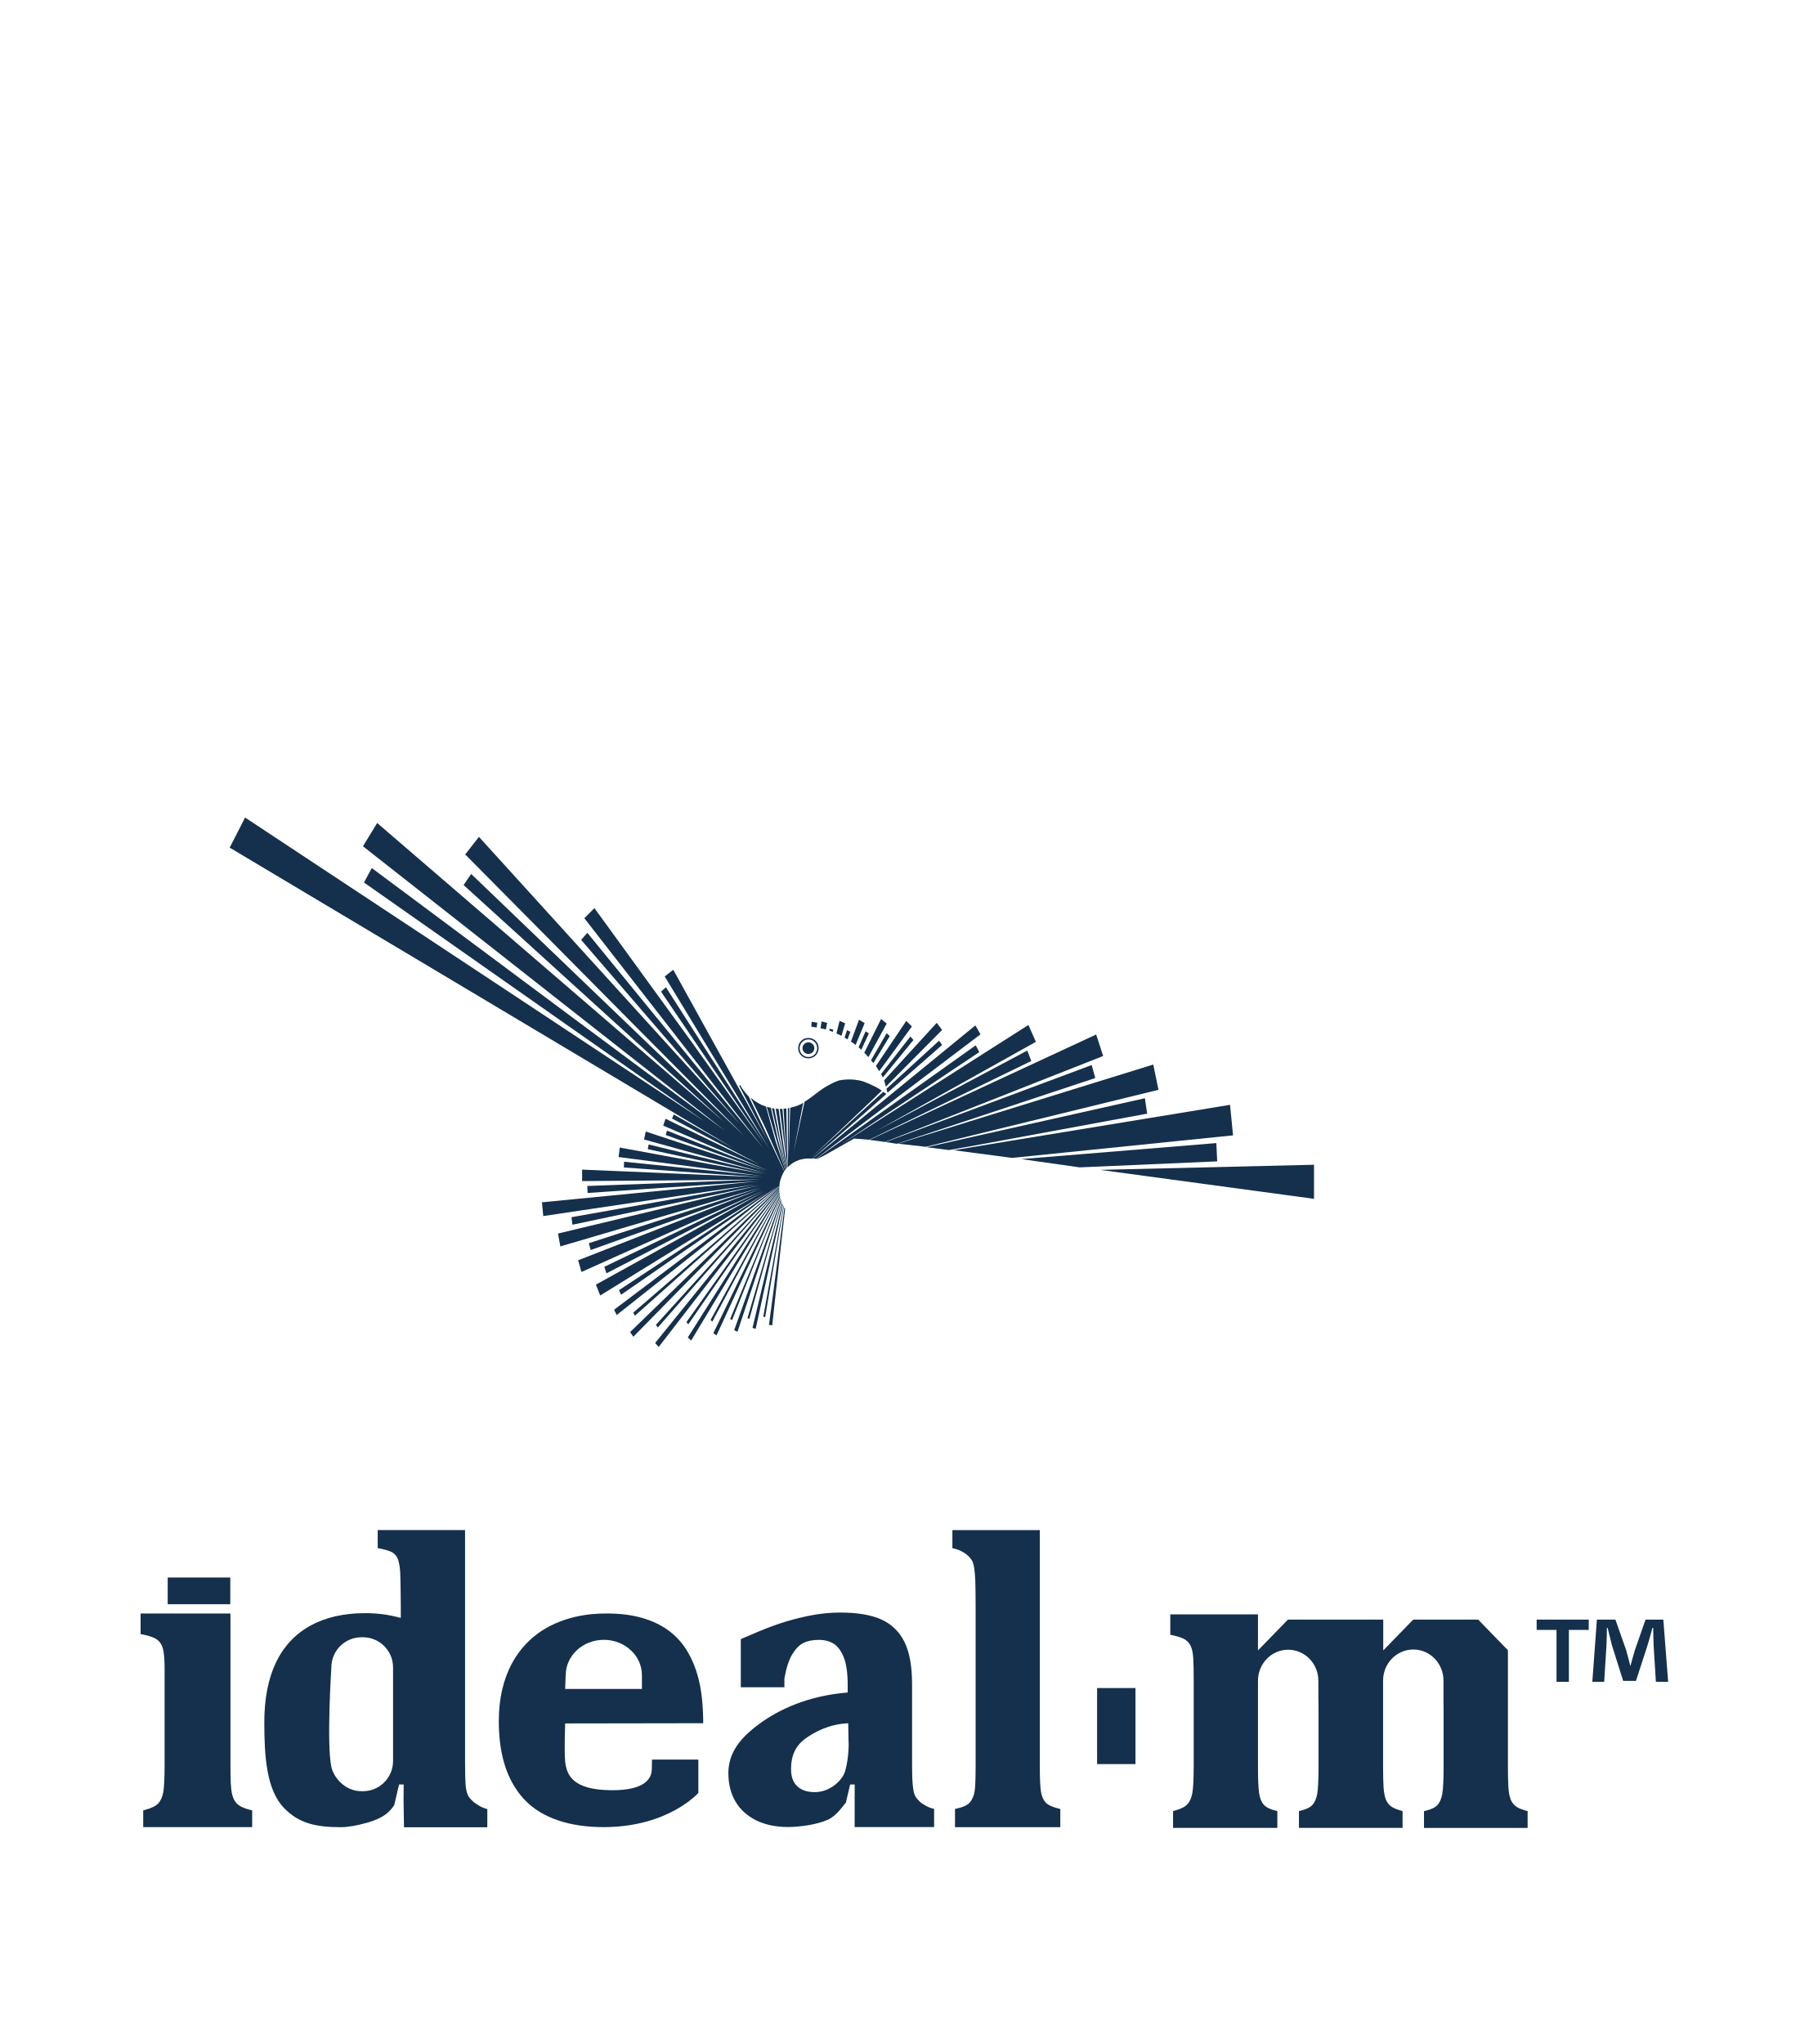
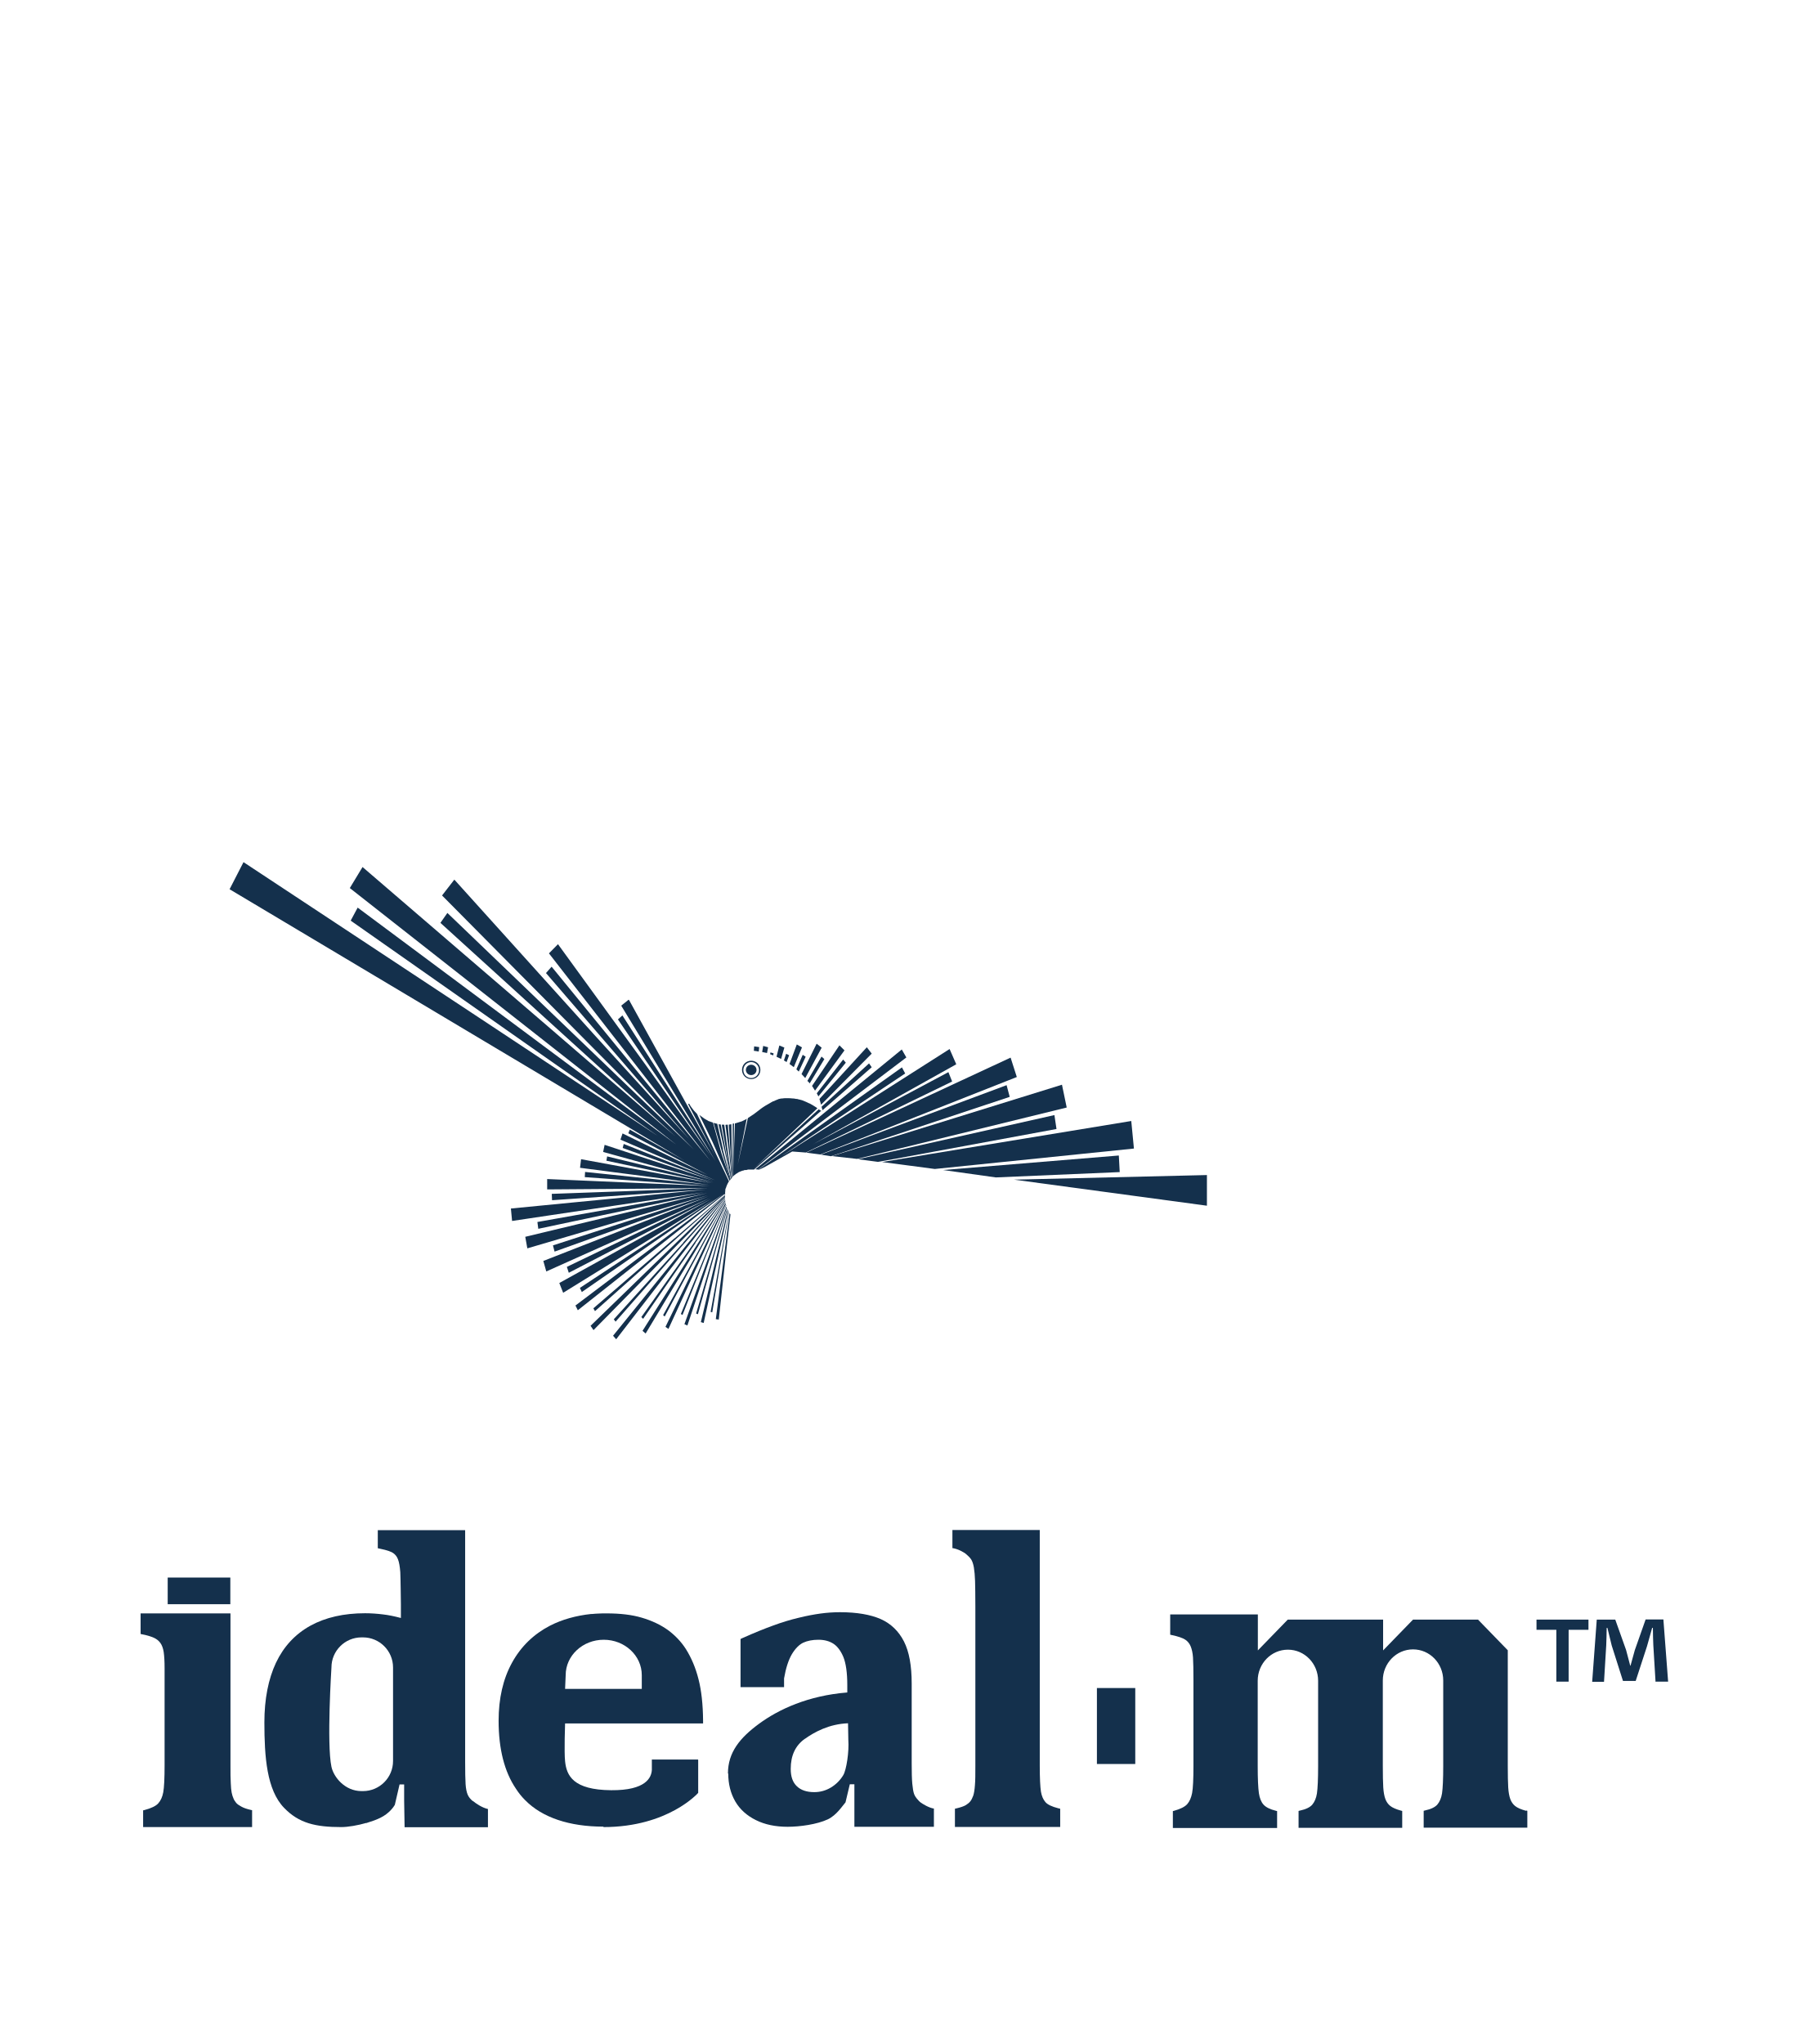
<svg xmlns="http://www.w3.org/2000/svg" id="Layer_2" data-name="Layer 2" viewBox="-13.02 -60 167.5 189.24">
  <g id="Layer_1-2" data-name="Layer 1">
-     <g id="monograma-259" transform="translate(0.00 15.69) scale(0.50394)">
+     <g id="monograma-270" transform="translate(0.00 19.82) scale(1.37104)">
      <g>
        <g>
-           <path d="M122.71,40.49c-1.06,0-1.88.82-1.88,1.88s.84,1.88,1.88,1.88,1.88-.82,1.88-1.88-.82-1.88-1.88-1.88ZM122.71,44c-.9,0-1.61-.72-1.61-1.62s.72-1.62,1.61-1.62,1.61.72,1.61,1.62-.71,1.62-1.61,1.62Z" fill="#14304c" />
-           <ellipse cx="122.71" cy="42.37" rx="1.09" ry="1.07" fill="#14304c" />
+           <path d="M41.24,13.41c-.35,0-.62.27-.62.62s.28.62.62.62.62-.27.62-.62-.27-.62-.62-.62ZM41.24,14.58c-.3,0-.53-.24-.53-.54s.24-.54.53-.54.53.24.53.54-.24.54-.53.54Z" fill="#14304c" />
+           <ellipse cx="41.24" cy="14.03" rx=".36" ry=".35" fill="#14304c" />
        </g>
-         <path d="M124.24,38.57l.1-.89-1.03-.16-.06.9c.33.04.66.09.99.15h0Z" fill="#14304c" />
-         <polygon points="126.16 37.73 125.14 37.46 124.93 38.71 125.92 38.93 126.16 37.73" fill="#14304c" />
-         <polygon points="129.46 37.8 128.44 37.36 127.86 39.66 128.79 40.11 129.46 37.8" fill="#14304c" />
-         <path d="M131.39,41.77l1.66-4-1.04-.62-1.48,4c.29.2.58.41.85.62h0Z" fill="#14304c" />
-         <path d="M133.73,44.03h0s3.37-6.19,3.37-6.19l-1.04-.82-3.08,6.18c.26.27.51.54.75.83Z" fill="#14304c" />
-         <path d="M135.36,46.02c.12.19.24.36.36.58h0s6.01-8.21,6.01-8.21l-1.03-1.03-5.58,8.28c.09.14.16.26.24.38Z" fill="#14304c" />
-         <polygon points="136.95 49.44 147.28 39.02 146.29 37.72 136.63 48.28 136.95 49.44" fill="#14304c" />
-         <polygon points="200.19 52.78 159.58 59.44 149.4 61.12 160.14 62.53 200.74 58.39 200.19 52.78" fill="#14304c" />
-         <polygon points="127.27 38.98 126.64 38.79 126.56 39.16 127.2 39.38 127.27 38.98" fill="#14304c" />
-         <path d="M129.91,40.75h0s.51-1.39.51-1.39l-.61-.3-.45,1.37c.17.1.35.2.54.32Z" fill="#14304c" />
-         <path d="M132.43,42.66h0s1.39-2.99,1.39-2.99l-.6-.4-1.29,2.95c.18.15.34.3.5.44Z" fill="#14304c" />
-         <path d="M134.21,44.61s.08.09.16.17l.03.04c.1.11.2.23.26.28h0s3-4.95,3-4.95l-.57-.53-2.88,4.98Z" fill="#14304c" />
-         <polygon points="136.07 47.12 136.39 47.75 142.01 40.87 141.45 40.23 136.07 47.12" fill="#14304c" />
-         <path d="M137.05,49.85c.04.12.07.23.09.33.03.12.07.25.11.38h0s10.03-8.77,10.03-8.77l-.55-.8-9.69,8.86Z" fill="#14304c" />
-         <path d="M154.33,39.82l-.94-1.63-17.25,14.1-12.61,10.34c.19.01.37.04.57.07h0s12.58-9.5,12.58-9.5l17.65-13.37Z" fill="#14304c" />
-         <path d="M118.3,64.97c.05-.07.1-.15.15-.22l-1.86-5.58h.02s-.02-.04-.02-.04l-1.67-6.03c-.24-.08-.47-.17-.75-.28l-.18-.07v-.03c-.6-.28-1.14-.63-1.6-1.04-.05-.03-.09-.06-.13-.09h-.02s-.09-.07-.13-.1h0s2.66,5.45,2.66,5.45l3.54,8.03Z" fill="#14304c" />
-         <path d="M163.67,44.72l-.74-1.91-27.73,14.76,29.31-16.36-1.37-3.1-22.12,14.09-12.32,7.86,7.86-5.25,17.55-11.71-.65-1.25-17.26,12.27-12.04,8.57s.04,0,.07.01c.03,0,.06,0,.08.01h0s1.13-.52,1.13-.52l5.67-3.21,1.2.08,1.56.14,7.44-3.6,22.37-10.88Z" fill="#14304c" />
-         <path d="M107.07,76.68l-16.55,14.28.32.56,26.53-23.64s0-.03,0-.05c0,0,0-.02,0-.04v-.03l-10.31,8.92Z" fill="#14304c" />
-         <path d="M117.37,68.13v-.02c0-.05,0-.12,0-.18v-.02s-10.4,10.11-10.4,10.11l-17.02,16.51.59.86,16.69-16.98,10.13-10.28Z" fill="#14304c" />
-         <polygon points="176.87 43.81 175.59 39.86 147.21 53.03 133.96 59.21 133.96 59.21 133.93 59.23 136.79 59.6 147.93 55.22 176.87 43.81" fill="#14304c" />
-         <polygon points="187.04 50.02 186.08 45.38 152.49 55.78 139.15 59.92 144.29 60.49 153.03 58.34 187.04 50.02" fill="#14304c" />
-         <polygon points="184.96 54.4 184.54 51.57 151.74 58.92 144.43 60.57 148.53 61.09 151.97 60.49 184.96 54.4" fill="#14304c" />
-         <path d="M108.85,77.58l-14.16,15.62.35.49,22.32-25.38s0-.05,0-.08c0-.01,0-.03,0-.05v-.02s-8.51,9.4-8.51,9.4Z" fill="#14304c" />
-         <polygon points="174.77 45.47 146.84 55.89 136.9 59.61 136.91 59.61 136.88 59.62 138.98 59.94 175.42 47.86 174.77 45.47" fill="#14304c" />
-         <path d="M117.39,67.74s0-.06.01-.1c0,0,0-.02,0-.03v-.04s0-.04,0-.04v-.05s0,0,0,0v-.07c.02-.07.03-.15.03-.23v-.09s.03-.01.03-.01c0-.01.03-.14.03-.14,0-.05.02-.1.03-.14v-.05s.03-.08.04-.11l.03-.11s.05-.16.05-.16c.16-.5.37-.97.63-1.39l-6.52-13.72c-.14-.15-.31-.33-.47-.52-.04-.04-.07-.08-.11-.13-.42-.51-.78-1.04-.98-1.44l-.2.1,5.39,10.33-6.84-12.35-10.61-19.19-.1-.07-1.52,1.21,19.22,31.66-7.68-11.98-11.32-17.7-.9.8,11.73,17.32,7.14,10.51-13.09-18.36-18.02-24.81-1.85,1.86,32.92,42.28-13.79-16.88-18.58-22.72-1.14,1.3,19.07,22.12,10.1,11.71-19.49-21.43L62.17,3.55l-2.52,3.23,29.61,29.89,21.71,21.88L60.75,10.37l-1.4,2.03,47.88,43.51-25.91-22.33L43.47,1l-2.61,4.28,39,30.65,27.55,21.64-26.61-19.76L42.48,9.28l-1.43,2.66,38.94,27.33,23.66,16.57-36.5-24.15L19.2,0l-2.83,5.53,79.82,47.62,12.83,7.64-11.06-6.24-.3.76,16.14,8.47-17.34-8.44-.43,1.26,11.74,5.04,7.56,3.24-7.16-2.82-11.46-4.55-.2.82,11.53,4.16,6.9,2.51-8.54-2.84-13.58-4.47-.31,1.46,22.49,6.22-8.29-2.05-13.36-3.26-.15.87,13.43,2.88,8.06,1.71-10.34-1.89-16.3-3-.22,1.74,16.42,2.15,9.91,1.33-9.31-.97-16-1.65-.05,1.06,16.02,1.15,9.39.65-33.08-1.41v2.11s20.41-.16,20.41-.16l12.3-.13-11.62.45-20.14.74.06,1.29,31.36-2.16-14.63,1.42-25.12,2.45.24,2.53,39.04-5.82-11.65,2.08-22.21,3.95.18,1.38,22.1-4.67,12.35-2.6-13.2,3.16-23.9,5.73.43,2.36,23.69-6.96,13.11-3.86-10.89,3.54-20.67,6.69.33,1.26,20.46-7.33,10.9-3.94-11.64,4.55-22.02,8.6.61,2.15,33.34-14.95-9.89,4.75-19.25,9.25.39,1.2,19.05-9.88,10-5.19-30.98,17.14.78,2,19.94-12.31,10.85-6.7-9.46,6.23-17.87,11.8.38.84,17.7-12.24,11.2-7.74-11.61,8.73-18.57,14,.47.98,18.35-14.53,11.52-9.14Z" fill="#14304c" />
-         <path d="M117.37,68.52s0-.09-.02-.14l-8.47,10.44-14.33,17.71.65.74,22.17-28.69v-.06Z" fill="#14304c" />
-         <path d="M116.96,58.56h.02v-.02h0s-1.17-5.2-1.17-5.2c-.26-.06-.52-.13-.75-.19h0l1.61,5.52,1.79,6.07s.06-.08.09-.12l-1.57-5.99-.02-.08Z" fill="#14304c" />
-         <path d="M118.3,71.65l-.85,6.47-1.98,15.08.59.09,1.66-15.12.72-6.31s-.07-.1-.11-.16l-.04-.04Z" fill="#14304c" />
-         <path d="M118.02,71.13l-.03-.07s-.04-.09-.08-.13l-1.76,7.25-3.71,15.58.58.18,3.43-15.69,1.57-7.13Z" fill="#14304c" />
-         <path d="M118.2,71.45s-.02-.03-.03-.05c-.01-.02-.03-.04-.05-.06l-1.14,6.2-2.56,14.15.35.09,2.38-14.2,1.05-6.12Z" fill="#14304c" />
-         <path d="M118.66,53.43c-.17.03-.35.05-.52.08l.67,10.8s.07-.08.1-.11l-.15-4.76-.1-6Z" fill="#14304c" />
-         <path d="M137.01,50.76l-.55-.37-13.3,12.17,10.86-10.28,2.17-2.1c-.08-.07-.16-.12-.23-.17-.17-.12-.35-.23-.58-.36,0,0-.01,0-.02-.01h-.01c-.1-.06-.21-.12-.31-.17-.05-.03-.11-.05-.16-.08-.15-.08-.29-.14-.42-.2l-.09-.04h0s0,0,0,0c-.17-.08-.34-.16-.52-.24l-.88-.36h0s-.05-.02-.05-.02c-.13-.04-.27-.08-.43-.13l-.11-.03h0s-.07-.02-.07-.02c-.16-.03-.28-.06-.4-.08l-.12-.02c-.18-.03-.34-.05-.51-.07l-.13-.02c-.29-.03-.59-.04-.9-.04h-.07s-.06,0-.06,0c-.16,0-.31,0-.47.02h-.11s-.03,0-.03,0c-.17.01-.34.03-.53.06h-.11s-.04.02-.04.02c-.18.03-.32.05-.46.08h-.05s-.04.02-.04.02l-.13.05c-.33.12-.67.26-1,.42l-.08.04-.11.06c-.15.07-.31.16-.5.26l-.11.06-.08.05c-.16.09-.32.18-.48.28l-.09.05-.11.07c-.14.09-.28.18-.41.27l-.1.07-.09.06c-.11.07-.21.14-.31.22-.23.19-.45.35-.66.51-.16.12-.31.23-.47.35,0,0-.33.24-.39.29l-.14.1c-.12.09-.24.17-.36.26-.24.16-.44.3-.65.42l-.02.09h-.01s-2.04,9.43-2.04,9.43l1.83-9.38c-.09.09-.2.17-.33.25l-.08.04c-.07.04-.14.07-.24.11-.08.04-.17.07-.25.11-.09.04-.18.07-.26.1-.1.04-.19.07-.29.1-.09.03-.19.06-.28.09-.06.02-.11.03-.17.05-.16.04-.3.08-.46.11-.01,0-.02,0-.04.01l-.32,9.57.15-9.54-.11.03c-.05.01-.11.03-.16.04l.02,10.78c.23-.24.5-.46.79-.66l.06-.04c.16-.11.33-.21.52-.3l.05-.02c.11-.05.23-.1.32-.14h.01s.06-.03.06-.03h.02s.24-.1.24-.1l.1-.03c.11-.03.21-.06.31-.08h.05s.02-.02.02-.02h.03s.07-.02.1-.03l.18-.03c.1-.02.21-.04.32-.05,0,0,.02,0,.03,0h.03s.01,0,.01,0h.04s.06,0,.08-.01h.12s.18-.01.18-.01c.09,0,.18-.01.28-.01.01,0,.03,0,.05,0,.01,0,.02,0,.04,0,.01,0,.03,0,.04,0,.01,0,.03,0,.04,0,0,0,.02,0,.04,0,.01,0,.02,0,.03,0,.09,0,.18,0,.27.01h.07s9.73-8.48,9.73-8.48l3.82-3.37Z" fill="#14304c" />
-         <path d="M117.25,53.53c-.16,0-.32-.02-.5-.03h-.05s1.91,11.02,1.91,11.02c.03-.04.06-.07.09-.11l.02-.02-.76-5.31-.72-5.55Z" fill="#14304c" />
-         <path d="M117.57,53.54h-.12s.82,6.24.82,6.24l.48,4.6s.04-.04.05-.06l-.86-10.8c-.12,0-.24.01-.37.02Z" fill="#14304c" />
-         <path d="M116.44,53.46c-.06,0-.11-.02-.17-.03h-.03c-.08-.02-.16-.03-.24-.04l1.41,6.17,1.14,5.05s.04-.06.06-.08l-1.04-5.02-1.14-6.05Z" fill="#14304c" />
-         <path d="M117.45,69.37s0-.05,0-.07c0-.02,0-.04-.02-.06l-4.49,8.11-8.21,14.96.33.29,8.07-15.13,4.33-8.1Z" fill="#14304c" />
-         <path d="M117.52,69.73v-.02c-.02-.06-.03-.13-.05-.19l-4.27,8.79-7.96,16.42.59.41,7.66-16.65,4.03-8.75Z" fill="#14304c" />
-         <path d="M117.82,70.81l.02-.07v-.02s-.04-.08-.07-.12l-2.04,6.93-4.22,14.45.35.14,4.04-14.52,1.92-6.78Z" fill="#14304c" />
-         <path d="M111.32,77.63l6.06-8.79s0-.05,0-.09c0-.02,0-.04-.01-.07l-6.24,8.77-10.84,15.26.36.38,10.68-15.46Z" fill="#14304c" />
-         <path d="M117.42,69.12v-.06s-.02-.09-.03-.13l-6.08,9.58-10.76,17.01.62.56,10.42-17.3,5.84-9.67Z" fill="#14304c" />
-         <path d="M117.6,70.04s-.01-.04-.02-.05c0-.02-.01-.05-.03-.07l-3.14,7.53-6.07,14.66.35.21,5.89-14.8,3.02-7.48Z" fill="#14304c" />
-         <path d="M117.72,70.43s-.02-.07-.04-.12v-.03s-.04-.07-.04-.07l-2.85,7.98-5.72,16,.61.28,5.39-16.15,2.65-7.91Z" fill="#14304c" />
-         <polygon points="197.67 59.81 161.82 62.75 172.56 64.27 197.83 63.17 197.67 59.81" fill="#14304c" />
-         <polygon points="215.62 63.79 176.29 64.73 215.62 70.05 215.62 63.79" fill="#14304c" />
+         <path d="M41.75,12.78l.03-.29-.34-.05-.02.3c.11.01.22.03.33.05h0Z" fill="#14304c" />
+         <polygon points="42.38 12.5 42.05 12.41 41.98 12.82 42.31 12.89 42.38 12.5" fill="#14304c" />
+         <polygon points="43.48 12.52 43.14 12.38 42.95 13.14 43.26 13.29 43.48 12.52" fill="#14304c" />
+         <path d="M44.12,13.84l.55-1.33-.35-.2-.49,1.32c.1.07.19.14.28.21h0Z" fill="#14304c" />
+         <path d="M44.89,14.58h0s1.11-2.05,1.11-2.05l-.34-.27-1.02,2.05c.09.09.17.18.25.27Z" fill="#14304c" />
+         <path d="M45.43,15.24c.04.06.08.12.12.19h0s1.99-2.72,1.99-2.72l-.34-.34-1.85,2.74s.05.09.08.12Z" fill="#14304c" />
+         <polygon points="45.96 16.38 49.38 12.93 49.05 12.5 45.85 15.99 45.96 16.38" fill="#14304c" />
+         <polygon points="66.91 17.48 53.46 19.69 50.08 20.25 53.64 20.72 67.09 19.34 66.91 17.48" fill="#14304c" />
+         <polygon points="42.75 12.91 42.54 12.85 42.52 12.97 42.73 13.05 42.75 12.91" fill="#14304c" />
+         <path d="M43.63,13.5h0s.17-.46.17-.46l-.2-.1-.15.45c.06.03.11.07.18.11Z" fill="#14304c" />
+         <path d="M44.46,14.13h0s.46-.99.46-.99l-.2-.13-.43.98c.06.05.11.1.16.15Z" fill="#14304c" />
+         <path d="M45.05,14.78s.03.03.05.06h.01s.07.09.08.1h0s.99-1.64.99-1.64l-.19-.17-.96,1.65Z" fill="#14304c" />
+         <polygon points="45.67 15.61 45.78 15.82 47.63 13.54 47.45 13.33 45.67 15.61" fill="#14304c" />
+         <path d="M45.99,16.51s.02.08.03.11c.01.04.02.08.04.13h0s3.32-2.9,3.32-2.9l-.18-.26-3.21,2.93Z" fill="#14304c" />
+         <path d="M51.72,13.19l-.31-.54-5.71,4.67-4.18,3.42c.06,0,.12.01.19.02h0s4.17-3.15,4.17-3.15l5.85-4.43Z" fill="#14304c" />
+         <path d="M39.78,21.52s.03-.05.05-.07l-.62-1.85h0s0-.01,0-.01l-.55-2c-.08-.03-.16-.06-.25-.09l-.06-.02h0c-.19-.1-.37-.22-.53-.35-.02-.01-.03-.02-.04-.03h0s-.03-.02-.04-.03h0s.88,1.81.88,1.81l1.17,2.66Z" fill="#14304c" />
+         <path d="M54.81,14.81l-.25-.63-9.18,4.89,9.71-5.42-.45-1.03-7.33,4.67-4.08,2.6,2.6-1.74,5.81-3.88-.22-.41-5.72,4.07-3.99,2.84s.01,0,.02,0c0,0,.02,0,.03,0h0s.37-.17.37-.17l1.88-1.06.4.03.52.04,2.46-1.19,7.41-3.6Z" fill="#14304c" />
+         <path d="M36.06,25.4l-5.48,4.73.11.19,8.79-7.83s0-.01,0-.02c0,0,0,0,0-.01h0s-3.41,2.94-3.41,2.94Z" fill="#14304c" />
+         <path d="M39.47,22.57h0s0-.04,0-.07h0s-3.44,3.34-3.44,3.34l-5.64,5.47.2.29,5.53-5.62,3.36-3.41Z" fill="#14304c" />
+         <polygon points="59.18 14.51 58.76 13.2 49.36 17.57 44.97 19.61 44.97 19.61 44.96 19.62 45.91 19.74 49.6 18.29 59.18 14.51" fill="#14304c" />
+         <polygon points="62.55 16.57 62.23 15.03 51.11 18.48 46.69 19.85 48.39 20.04 51.29 19.33 62.55 16.57" fill="#14304c" />
+         <polygon points="61.86 18.02 61.72 17.08 50.86 19.52 48.44 20.06 49.8 20.24 50.93 20.04 61.86 18.02" fill="#14304c" />
+         <path d="M36.65,25.7l-4.69,5.17.12.16,7.39-8.41s0-.02,0-.03c0,0,0,0,0-.02h0s-2.82,3.11-2.82,3.11Z" fill="#14304c" />
+         <polygon points="58.49 15.06 49.23 18.51 45.94 19.75 45.94 19.75 45.94 19.75 46.63 19.86 58.7 15.85 58.49 15.06" fill="#14304c" />
+         <path d="M39.48,22.44s0-.02,0-.03c0,0,0,0,0,0h0v-.04s0,0,0,0v-.02s0-.05,0-.07v-.03s.01,0,.01,0c0,0,0-.04,0-.04,0-.02,0-.03,0-.05v-.02s.01-.03.01-.04v-.04s.03-.05.03-.05c.05-.17.12-.32.21-.46l-2.16-4.55s-.1-.11-.16-.17c-.01-.01-.02-.03-.04-.04-.14-.17-.26-.34-.33-.48l-.07.03,1.79,3.42-2.27-4.09-3.51-6.36-.03-.02-.5.4,6.37,10.49-2.54-3.97-3.75-5.86-.3.27,3.89,5.74,2.37,3.48-4.34-6.08-5.97-8.22-.61.62,10.9,14.01-4.57-5.59-6.15-7.52-.38.43,6.32,7.33,3.35,3.88-6.46-7.1L21.19,1.18l-.83,1.07,9.81,9.9,7.19,7.25L20.72,3.43l-.47.67,15.86,14.41-8.58-7.4L14.99.33l-.86,1.42,12.92,10.15,9.12,7.17-8.81-6.55L14.66,3.07l-.47.88,12.9,9.05,7.84,5.49-12.09-8L6.95,0l-.94,1.83,26.44,15.77,4.25,2.53-3.66-2.07-.1.25,5.35,2.81-5.74-2.8-.14.42,3.89,1.67,2.5,1.07-2.37-.94-3.8-1.51-.07.27,3.82,1.38,2.29.83-2.83-.94-4.5-1.48-.1.48,7.45,2.06-2.75-.68-4.43-1.08-.05.29,4.45.95,2.67.57-3.43-.63-5.4-.99-.07.58,5.44.71,3.28.44-3.08-.32-5.3-.55-.02.35,5.31.38,3.11.22-10.96-.47v.7s6.76-.05,6.76-.05l4.07-.04-3.85.15-6.67.24.02.43,10.39-.72-4.85.47-8.32.81.08.84,12.93-1.93-3.86.69-7.36,1.31.06.46,7.32-1.55,4.09-.86-4.37,1.05-7.92,1.9.14.78,7.85-2.31,4.34-1.28-3.61,1.17-6.85,2.22.11.42,6.78-2.43,3.61-1.3-3.86,1.51-7.29,2.85.2.71,11.04-4.95-3.27,1.57-6.38,3.07.13.4,6.31-3.27,3.31-1.72-10.26,5.68.26.66,6.6-4.08,3.59-2.22-3.14,2.06-5.92,3.91.13.28,5.86-4.06,3.71-2.56-3.85,2.89-6.15,4.64.16.32,6.08-4.81,3.82-3.03Z" fill="#14304c" />
+         <path d="M39.47,22.7s0-.03,0-.05l-2.81,3.46-4.75,5.87.21.24,7.34-9.5v-.02Z" fill="#14304c" />
+         <path d="M39.34,19.4h0s0,0,0,0l-.39-1.73c-.09-.02-.17-.04-.25-.06h0l.53,1.83.59,2.01s.02-.03.03-.04l-.52-1.98v-.03Z" fill="#14304c" />
+         <path d="M39.78,23.73l-.28,2.14-.65,4.99.2.03.55-5.01.24-2.09s-.02-.03-.03-.05h-.01Z" fill="#14304c" />
+         <path d="M39.69,23.56v-.02s-.03-.03-.04-.04l-.58,2.4-1.23,5.16.19.06,1.14-5.2.52-2.36Z" fill="#14304c" />
+         <path d="M39.75,23.67s0-.01,0-.02c0,0,0-.01-.02-.02l-.38,2.05-.85,4.69.11.03.79-4.7.35-2.03Z" fill="#14304c" />
+         <path d="M39.9,17.7c-.06,0-.12.02-.17.03l.22,3.58s.02-.03.03-.04l-.05-1.58-.03-1.99Z" fill="#14304c" />
+         <path d="M45.98,16.81l-.18-.12-4.41,4.03,3.6-3.41.72-.69s-.05-.04-.08-.06c-.06-.04-.12-.08-.19-.12,0,0,0,0,0,0h0s-.07-.04-.1-.06c-.02,0-.04-.02-.05-.03-.05-.03-.1-.05-.14-.07h-.03s0-.01,0-.01h0c-.06-.03-.11-.05-.17-.08l-.29-.12h0s-.02,0-.02,0c-.04-.01-.09-.03-.14-.04h-.04s0-.01,0-.01h-.02c-.05-.02-.09-.03-.13-.03h-.04c-.06-.02-.11-.02-.17-.03h-.04c-.1-.01-.2-.02-.3-.02h-.02s-.02,0-.02,0c-.05,0-.1,0-.15,0h-.04s-.01,0-.01,0c-.06,0-.11.01-.18.02h-.04s-.01,0-.01,0c-.06,0-.11.02-.15.03h-.02s-.01,0-.01,0l-.04.02c-.11.04-.22.09-.33.14h-.03s-.04.03-.04.03c-.05.02-.1.05-.16.09l-.04.02-.03.02c-.05.03-.11.06-.16.09l-.03.02-.04.02s-.09.06-.14.09l-.03.02-.03.02s-.07.05-.1.07c-.08.06-.15.12-.22.17-.05.04-.1.08-.16.12,0,0-.11.08-.13.1l-.05.03s-.08.06-.12.08c-.08.05-.15.1-.21.14v.03s-.01,0-.01,0l-.68,3.12.61-3.11s-.07.06-.11.08h-.03s-.05.04-.08.05c-.03.01-.06.02-.08.04-.03.01-.06.02-.09.03-.03.01-.06.02-.1.03-.03.01-.06.02-.09.03-.02,0-.04.01-.06.02-.05.01-.1.03-.15.04,0,0,0,0-.01,0l-.11,3.17.05-3.16h-.04s-.04.02-.05.02v3.57c.08-.08.17-.15.27-.22h.02c.05-.05.11-.08.17-.11h.02s.08-.04.1-.05h0s.02,0,.02,0h0s.08-.03.08-.03h.03s.07-.03.1-.04h.02s0,0,0,0h.01s.02,0,.03,0h.06s.07-.02.1-.03c0,0,0,0,0,0h0s0,0,0,0h.01s.02,0,.03,0h.04s.06,0,.06,0c.03,0,.06,0,.09,0,0,0,0,0,.02,0,0,0,0,0,.01,0,0,0,0,0,.01,0,0,0,0,0,.01,0,0,0,0,0,.01,0,0,0,0,0,.01,0,.03,0,.06,0,.09,0h.02s3.22-2.81,3.22-2.81l1.27-1.12Z" fill="#14304c" />
+         <path d="M39.43,17.73c-.05,0-.11,0-.16,0h-.02s.63,3.65.63,3.65c0-.01.02-.02.03-.04h0s-.25-1.77-.25-1.77l-.24-1.84Z" fill="#14304c" />
+         <path d="M39.54,17.74h-.04s.27,2.07.27,2.07l.16,1.52s.01-.01.02-.02l-.29-3.58s-.08,0-.12,0Z" fill="#14304c" />
+         <path d="M39.17,17.71s-.04,0-.06,0h0s-.05,0-.08-.01l.47,2.04.38,1.67s.01-.02.02-.03l-.34-1.66-.38-2.01Z" fill="#14304c" />
+         <path d="M39.5,22.98s0-.02,0-.02c0,0,0-.01,0-.02l-1.49,2.69-2.72,4.96.11.09,2.67-5.01,1.43-2.68Z" fill="#14304c" />
+         <path d="M39.52,23.1h0s0-.05-.02-.07l-1.41,2.91-2.64,5.44.2.14,2.54-5.52,1.34-2.9Z" fill="#14304c" />
+         <path d="M39.62,23.46v-.02s0,0,0,0c0-.01-.01-.03-.02-.04l-.68,2.29-1.4,4.79.12.05,1.34-4.81.64-2.25Z" fill="#14304c" />
+         <path d="M37.47,25.71l2.01-2.91s0-.02,0-.03c0,0,0-.01,0-.02l-2.07,2.91-3.59,5.06.12.12,3.54-5.12Z" fill="#14304c" />
+         <path d="M39.49,22.9v-.02s0-.03-.01-.04l-2.01,3.17-3.57,5.64.21.18,3.45-5.73,1.93-3.2Z" fill="#14304c" />
+         <path d="M39.55,23.2s0-.01,0-.02c0,0,0-.02-.01-.02l-1.04,2.49-2.01,4.86.11.07,1.95-4.9,1-2.48Z" fill="#14304c" />
+         <path d="M39.59,23.33s0-.02-.01-.04h0s-.01-.03-.01-.03l-.94,2.64-1.9,5.3.2.09,1.79-5.35.88-2.62Z" fill="#14304c" />
+         <polygon points="66.07 19.81 54.2 20.79 57.76 21.29 66.13 20.93 66.07 19.81" fill="#14304c" />
+         <polygon points="72.02 21.13 58.99 21.44 72.02 23.2 72.02 21.13" fill="#14304c" />
      </g>
      <g>
        <g>
          <g>
-             <rect x="175.76" y="159.93" width="7.05" height="13.97" fill="#14304c" />
-             <path d="M254.61,182.47c-.91-.25-1.58-.54-1.99-.88-.4-.33-.71-.76-.89-1.27-.2-.53-.33-1.25-.39-2.13-.06-.91-.09-2.24-.09-3.97v-21.24s-5.46-5.62-5.46-5.62h-11.95l-5.5,5.66v-5.66h-17.52l-5.5,5.66v-5.66h0v-.96h-16.11v3.74l.24.05c1.2.25,2.04.54,2.51.85.45.31.8.71,1.02,1.21.23.51.38,1.21.44,2.08.06.9.09,2.3.09,4.18v15.76c0,2.39-.09,4.08-.25,4.96-.15.85-.45,1.54-.89,2.03-.44.49-1.25.9-2.43,1.21l-.22.06v3.09h19.16v-3.09l-.23-.05c-1.1-.26-1.86-.65-2.28-1.14-.43-.5-.71-1.21-.84-2.1-.14-.94-.21-2.61-.21-5v-15.64c0-3.15,2.48-5.71,5.55-5.71s5.55,2.55,5.55,5.71v2.96c.01.63.02,1.31.03,2.04,0,.13,0,.26,0,.4v10.27c0,2.42-.08,4.12-.23,5.03-.15.87-.43,1.56-.84,2.05-.41.48-1.18.86-2.3,1.13l-.23.05v3.09h19.04v-3.09l-.22-.06c-.91-.25-1.58-.54-1.99-.88-.4-.33-.71-.76-.89-1.27-.2-.53-.33-1.25-.39-2.13-.06-.91-.09-2.24-.09-3.97v-14.91s0-.03,0-.05v-.7c0-3.15,2.48-5.71,5.55-5.71s5.55,2.55,5.55,5.71v3.62c0,.46.01.93.02,1.43,0,.13,0,.26,0,.4v10.27c0,2.42-.08,4.12-.23,5.03-.15.87-.43,1.56-.84,2.05-.41.48-1.18.86-2.3,1.13l-.23.05v3.09h19.04v-3.09l-.22-.06Z" fill="#14304c" />
+             <rect x="64.59" y="55.77" width="2.59" height="5.13" fill="#14304c" />
+             <path d="M93.57,64.06c-.33-.09-.58-.2-.73-.32-.15-.12-.26-.28-.33-.47-.07-.19-.12-.46-.14-.78-.02-.33-.03-.82-.03-1.46v-7.81s-2.01-2.07-2.01-2.07h-4.39l-2.02,2.08v-2.08h-6.44l-2.02,2.08v-2.08h0v-.35h-5.92v1.37l.09.02c.44.09.75.2.92.31.17.11.29.26.37.45.08.19.14.45.16.76.02.33.03.84.03,1.54v5.79c0,.88-.03,1.5-.09,1.82-.06.31-.17.57-.33.75-.16.18-.46.33-.89.45l-.08.02v1.14h7.04v-1.14l-.08-.02c-.4-.1-.68-.24-.84-.42-.16-.18-.26-.44-.31-.77-.05-.35-.08-.96-.08-1.84v-5.75c0-1.16.91-2.1,2.04-2.1s2.04.94,2.04,2.1v1.09c0,.23,0,.48,0,.75,0,.05,0,.1,0,.15v3.77c0,.89-.03,1.51-.08,1.85-.05.32-.16.57-.31.75-.15.18-.43.32-.85.41l-.08.02v1.14h7v-1.14l-.08-.02c-.33-.09-.58-.2-.73-.32-.15-.12-.26-.28-.33-.47-.07-.19-.12-.46-.14-.78-.02-.33-.03-.82-.03-1.46v-5.48s0-.01,0-.02v-.26c0-1.16.91-2.1,2.04-2.1s2.04.94,2.04,2.1v1.33c0,.17,0,.34,0,.52,0,.05,0,.1,0,.15v3.77c0,.89-.03,1.51-.08,1.85-.05.32-.16.57-.31.75-.15.18-.43.32-.85.41l-.08.02v1.14h7v-1.14l-.08-.02Z" fill="#14304c" />
          </g>
-           <path d="M266.1,147.36v1.89h-3.65v9.53h-2.27v-9.53h-3.65v-1.89h9.57ZM278.44,158.78l-.42-6.72c-.04-.88-.04-1.97-.08-3.19h-.13c-.29,1.01-.63,2.35-.97,3.4l-2.06,6.34h-2.35l-2.06-6.51c-.21-.88-.55-2.23-.8-3.23h-.13c0,1.05-.04,2.14-.08,3.19l-.42,6.72h-2.18l.84-11.42h3.4l1.97,5.58c.25.88.46,1.72.76,2.9h.04c.29-1.05.55-2.02.8-2.85l1.97-5.63h3.27l.88,11.42h-2.27Z" fill="#14304c" />
+           <path d="M97.79,51.15v.69h-1.34v3.5h-.83v-3.5h-1.34v-.69h3.52ZM102.32,55.35l-.15-2.47c-.02-.32-.02-.73-.03-1.17h-.05c-.11.37-.23.86-.35,1.25l-.76,2.33h-.86l-.76-2.39c-.08-.32-.2-.82-.29-1.19h-.05c0,.39-.02.79-.03,1.17l-.15,2.47h-.8l.31-4.2h1.25l.73,2.05c.09.32.17.63.28,1.06h.02c.11-.39.2-.74.29-1.05l.73-2.07h1.2l.32,4.2h-.83Z" fill="#14304c" />
        </g>
        <g>
          <g>
-             <rect x="4.98" y="139.62" width="11.5" height="4.91" fill="#14304c" />
-             <path d="M2.39,150.67c.51.22.92.54,1.22.95.3.42.51.99.62,1.7.11.75.18,1.75.18,2.98v17.82c0,2.4-.09,4.08-.25,4.97-.16.86-.47,1.54-.91,2.03-.45.49-1.3.89-2.53,1.22l-.24.06v3.08h20.02v-3.09l-.24-.05c-.71-.17-1.29-.37-1.72-.59-.41-.21-.73-.44-.94-.69-.22-.26-.4-.54-.53-.84-.13-.3-.24-.66-.32-1.06-.08-.4-.13-.99-.18-1.75-.04-.78-.06-1.89-.06-3.3v-27.88H0v3.79l.25.04c.88.17,1.6.38,2.14.62Z" fill="#14304c" />
+             <rect x="1.83" y="48.31" width="4.23" height="1.8" fill="#14304c" />
+             <path d="M.88,52.37c.19.08.34.2.45.35.11.15.19.36.23.62.04.28.06.64.06,1.09v6.55c0,.88-.03,1.5-.09,1.83-.06.32-.17.56-.34.75-.16.18-.48.33-.93.45l-.09.02v1.13h7.36v-1.14l-.09-.02c-.26-.06-.47-.13-.63-.22-.15-.08-.27-.16-.35-.25-.08-.1-.15-.2-.19-.31-.05-.11-.09-.24-.12-.39-.03-.15-.05-.36-.06-.64-.02-.29-.02-.69-.02-1.21v-10.25H0v1.39l.09.02c.32.06.59.14.79.23Z" fill="#14304c" />
          </g>
-           <path d="M152.67,136.32c.23.35.39.85.49,1.46.11.67.19,1.5.22,2.48.03,1,.06,2.58.06,4.72v29.21c0,1.58-.03,2.8-.08,3.65-.05.81-.15,1.44-.31,1.88-.16.44-.34.79-.54,1.07-.2.26-.48.5-.85.7-.38.21-.94.41-1.65.57l-.36.08v3.35h19.35v-3.34l-.36-.09c-1.18-.3-1.98-.69-2.38-1.15-.4-.46-.67-1.1-.81-1.9-.14-.86-.22-2.48-.22-4.82v-43.28h-16.06v3.33c.99.13,2.1.74,2.57,1.13.36.29.69.61.91.96Z" fill="#14304c" />
-           <path d="M108.01,175.66c0,1.91.43,3.62,1.29,5.1.86,1.47,2.14,2.64,3.8,3.47l.02.02h.02c1.65.8,3.6,1.21,5.82,1.21s5.38-.45,7.37-1.36c1.63-.76,2.74-2.56,3.27-3.12l.78-3.33h.84s-.01,2.97-.01,2.97v4.85h14.6v-3.35c-.92-.13-2.04-.85-2.38-1.1-.27-.2-.51-.5-.72-.72-.2-.21-.38-.51-.52-.88-.14-.39-.25-1.02-.32-1.87-.08-.88-.11-2.15-.11-3.78v-14.64c0-3.24-.48-5.83-1.41-7.7-.95-1.89-2.39-3.28-4.31-4.13-1.87-.82-4.38-1.24-7.45-1.24-1.19,0-2.39.08-3.59.23-1.18.15-2.54.41-4.06.78-1.48.36-3.03.82-4.58,1.38-1.53.55-3.47,1.35-5.79,2.37l-.28.12v8.84h8.01v-1.6c.33-1.9.81-3.4,1.45-4.46.63-1.03,1.32-1.73,2.07-2.09.77-.37,1.71-.55,2.79-.55s1.98.23,2.73.7c.74.45,1.36,1.28,1.84,2.43.5,1.2.75,2.93.75,5.19v1.35c-7.18.57-12.62,3.09-16.25,5.77-3.5,2.58-5.68,5.26-5.68,9.11ZM122.1,169.25h0c1.71-1.23,4.4-2.71,7.93-2.85l.05,3.04c.16,2.19-.36,5.52-.91,6.47-.56.95-1.32,1.72-2.27,2.28-.95.57-1.98.86-3.04.86-1.37,0-2.46-.37-3.22-1.1-.76-.72-1.12-1.76-1.12-3.17,0-2.45.85-4.26,2.6-5.53Z" fill="#14304c" />
-           <path d="M85.07,185.48c11.93,0,17.42-6.29,17.42-6.29v-6.07l-.05-.05h-8.47l-.04,1.9c-.06,1.38-1.01,3.79-7.44,3.73-7-.06-8.2-2.68-8.48-5.31-.18-1.73,0-6.96,0-6.96h0s.36,0,.36,0l25.01-.04v-.49c-.04-2.96-.31-5.52-.85-7.61-.51-2.06-1.29-3.91-2.31-5.51-.87-1.36-1.99-2.54-3.32-3.5-1.33-.96-2.94-1.72-4.8-2.25h0s-.01,0-.01,0c-1.83-.53-4-.8-6.42-.8h0c-.06,0-.12,0-.18,0-.43,0-.85.01-1.27.03-.41.02-.82.06-1.22.09-.06,0-.13,0-.19.01-2.79.29-5.33,1.02-7.56,2.16-3,1.54-5.35,3.84-6.99,6.84-1.62,2.98-2.44,6.56-2.44,10.65,0,5.18,1.07,9.36,3.19,12.49.49.75,1.04,1.44,1.66,2.07,3.15,3.25,8.18,4.91,14.41,4.91ZM78.12,157.56c0-3.59,3.14-6.49,7-6.49h0c3.87,0,7,2.91,7,6.49v2.53h-14.11s.1-2.53.1-2.53Z" fill="#14304c" />
-           <path d="M61.03,180.69c-.4-.32-.75-.74-.93-1.17-.2-.47-.33-1.12-.39-1.93-.06-.85-.09-2.23-.09-4.12v-42.57h-16.05v3.32l.37.07c1.48.29,2.14.6,2.43.79.4.28.7.65.9,1.15.21.53.36,1.34.43,2.39.07.95.11,5.85.11,5.85v2.57h0c-1.23-.32-2.32-.54-3.26-.66-1.09-.14-2.2-.21-3.31-.21-3.89,0-7.27.77-10.05,2.3-2.79,1.54-4.93,3.84-6.35,6.83-1.4,2.95-2.11,6.65-2.11,10.94,0,6.35.43,12.42,3.61,15.71,2.73,2.83,5.8,3.54,10.49,3.54,1.23,0,3.03-.31,4.7-.8l-.03.03s-.06.07-.09.11c.02-.02.05-.05.07-.07l.06-.06c.89-.26,1.74-.57,2.44-.92,1.59-.78,2.41-1.99,2.63-2.37l.88-3.76h.85s-.02,3.03-.02,3.03c0,0,0,0,0,0l.08,4.83h15.31v-3.35c-1.11-.23-2.25-1.07-2.71-1.44ZM46.39,173.34c0,3.06-2.48,5.54-5.54,5.54h-.26c-3.06,0-5.13-2.55-5.54-4.47-.9-4.2,0-18.27,0-18.27,0-3.06,2.48-5.54,5.54-5.54h.26c3.06,0,5.54,2.48,5.54,5.54v17.2Z" fill="#14304c" />
+           <path d="M56.1,47.09c.08.13.14.31.18.54.04.25.07.55.08.91.01.37.02.95.02,1.73v10.73c0,.58,0,1.03-.03,1.34-.02.3-.06.53-.11.69-.06.16-.12.29-.2.39-.07.09-.18.18-.31.26-.14.08-.35.15-.6.21l-.13.03v1.23h7.11v-1.23l-.13-.03c-.43-.11-.73-.25-.87-.42-.15-.17-.25-.41-.3-.7-.05-.32-.08-.91-.08-1.77v-15.9h-5.9v1.22c.36.05.77.27.94.42.13.11.25.23.33.35Z" fill="#14304c" />
+           <path d="M39.69,61.55c0,.7.16,1.33.47,1.87.31.54.79.97,1.4,1.27h0s0,0,0,0c.6.3,1.32.45,2.14.45s1.98-.16,2.71-.5c.6-.28,1.01-.94,1.2-1.15l.29-1.22h.31s0,1.09,0,1.09v1.78h5.37v-1.23c-.34-.05-.75-.31-.88-.4-.1-.07-.19-.18-.27-.27-.07-.08-.14-.19-.19-.32-.05-.14-.09-.37-.12-.69-.03-.32-.04-.79-.04-1.39v-5.38c0-1.19-.17-2.14-.52-2.83-.35-.69-.88-1.21-1.58-1.52-.69-.3-1.61-.46-2.74-.46-.44,0-.88.03-1.32.09-.43.06-.93.15-1.49.29-.55.13-1.11.3-1.68.51-.56.2-1.28.49-2.13.87l-.1.05v3.25h2.94v-.59c.12-.7.3-1.25.53-1.64.23-.38.49-.64.76-.77.28-.13.63-.2,1.03-.2s.73.09,1,.26c.27.17.5.47.68.89.18.44.27,1.08.27,1.91v.5c-2.64.21-4.64,1.14-5.97,2.12-1.29.95-2.09,1.93-2.09,3.35ZM44.87,59.2h0c.63-.45,1.62-1,2.91-1.05l.02,1.12c.06.8-.13,2.03-.34,2.38-.21.35-.49.63-.84.84-.35.21-.73.31-1.12.31-.51,0-.9-.13-1.18-.4-.28-.27-.41-.65-.41-1.17,0-.9.31-1.57.95-2.03Z" fill="#14304c" />
+           <path d="M31.26,65.16c4.38,0,6.4-2.31,6.4-2.31v-2.23l-.02-.02h-3.11v.7c-.03.51-.39,1.39-2.75,1.37-2.57-.02-3.01-.99-3.11-1.95-.07-.64,0-2.56,0-2.56h0s.13,0,.13,0h9.19v-.19c-.01-1.09-.11-2.03-.31-2.8-.19-.76-.48-1.44-.85-2.03-.32-.5-.73-.93-1.22-1.29-.49-.35-1.08-.63-1.76-.83h0s0,0,0,0c-.67-.2-1.47-.29-2.36-.29h0s-.04,0-.07,0c-.16,0-.31,0-.47.01-.15,0-.3.02-.45.03-.02,0-.05,0-.07,0-1.02.11-1.96.37-2.78.79-1.1.57-1.97,1.41-2.57,2.51-.6,1.09-.9,2.41-.9,3.91,0,1.9.39,3.44,1.17,4.59.18.28.38.53.61.76,1.16,1.19,3.01,1.8,5.3,1.8ZM28.71,54.9c0-1.32,1.15-2.39,2.57-2.39h0c1.42,0,2.57,1.07,2.57,2.39v.93h-5.18s.04-.93.04-.93Z" fill="#14304c" />
+           <path d="M22.43,63.4c-.15-.12-.27-.27-.34-.43-.07-.17-.12-.41-.14-.71-.02-.31-.03-.82-.03-1.51v-15.64h-5.9v1.22l.14.03c.54.11.79.22.89.29.15.1.26.24.33.42.08.2.13.49.16.88.02.35.04,2.15.04,2.15v.94h0c-.45-.12-.85-.2-1.2-.24-.4-.05-.81-.08-1.22-.08-1.43,0-2.67.28-3.69.84-1.03.57-1.81,1.41-2.33,2.51-.51,1.09-.78,2.44-.78,4.02,0,2.33.16,4.56,1.33,5.77,1,1.04,2.13,1.3,3.86,1.3.45,0,1.11-.11,1.73-.29h0s-.02.04-.03.05c0,0,.02-.02.03-.03l.02-.02c.33-.1.64-.21.9-.34.59-.29.89-.73.97-.87l.32-1.38h.31s0,1.11,0,1.11c0,0,0,0,0,0l.03,1.78h5.63v-1.23c-.41-.09-.83-.39-1-.53ZM17.05,60.7c0,1.12-.91,2.03-2.03,2.03h-.1c-1.12,0-1.88-.94-2.03-1.64-.33-1.55,0-6.71,0-6.71,0-1.12.91-2.03,2.03-2.03h.1c1.12,0,2.03.91,2.03,2.03v6.32Z" fill="#14304c" />
        </g>
      </g>
    </g>
  </g>
</svg>
